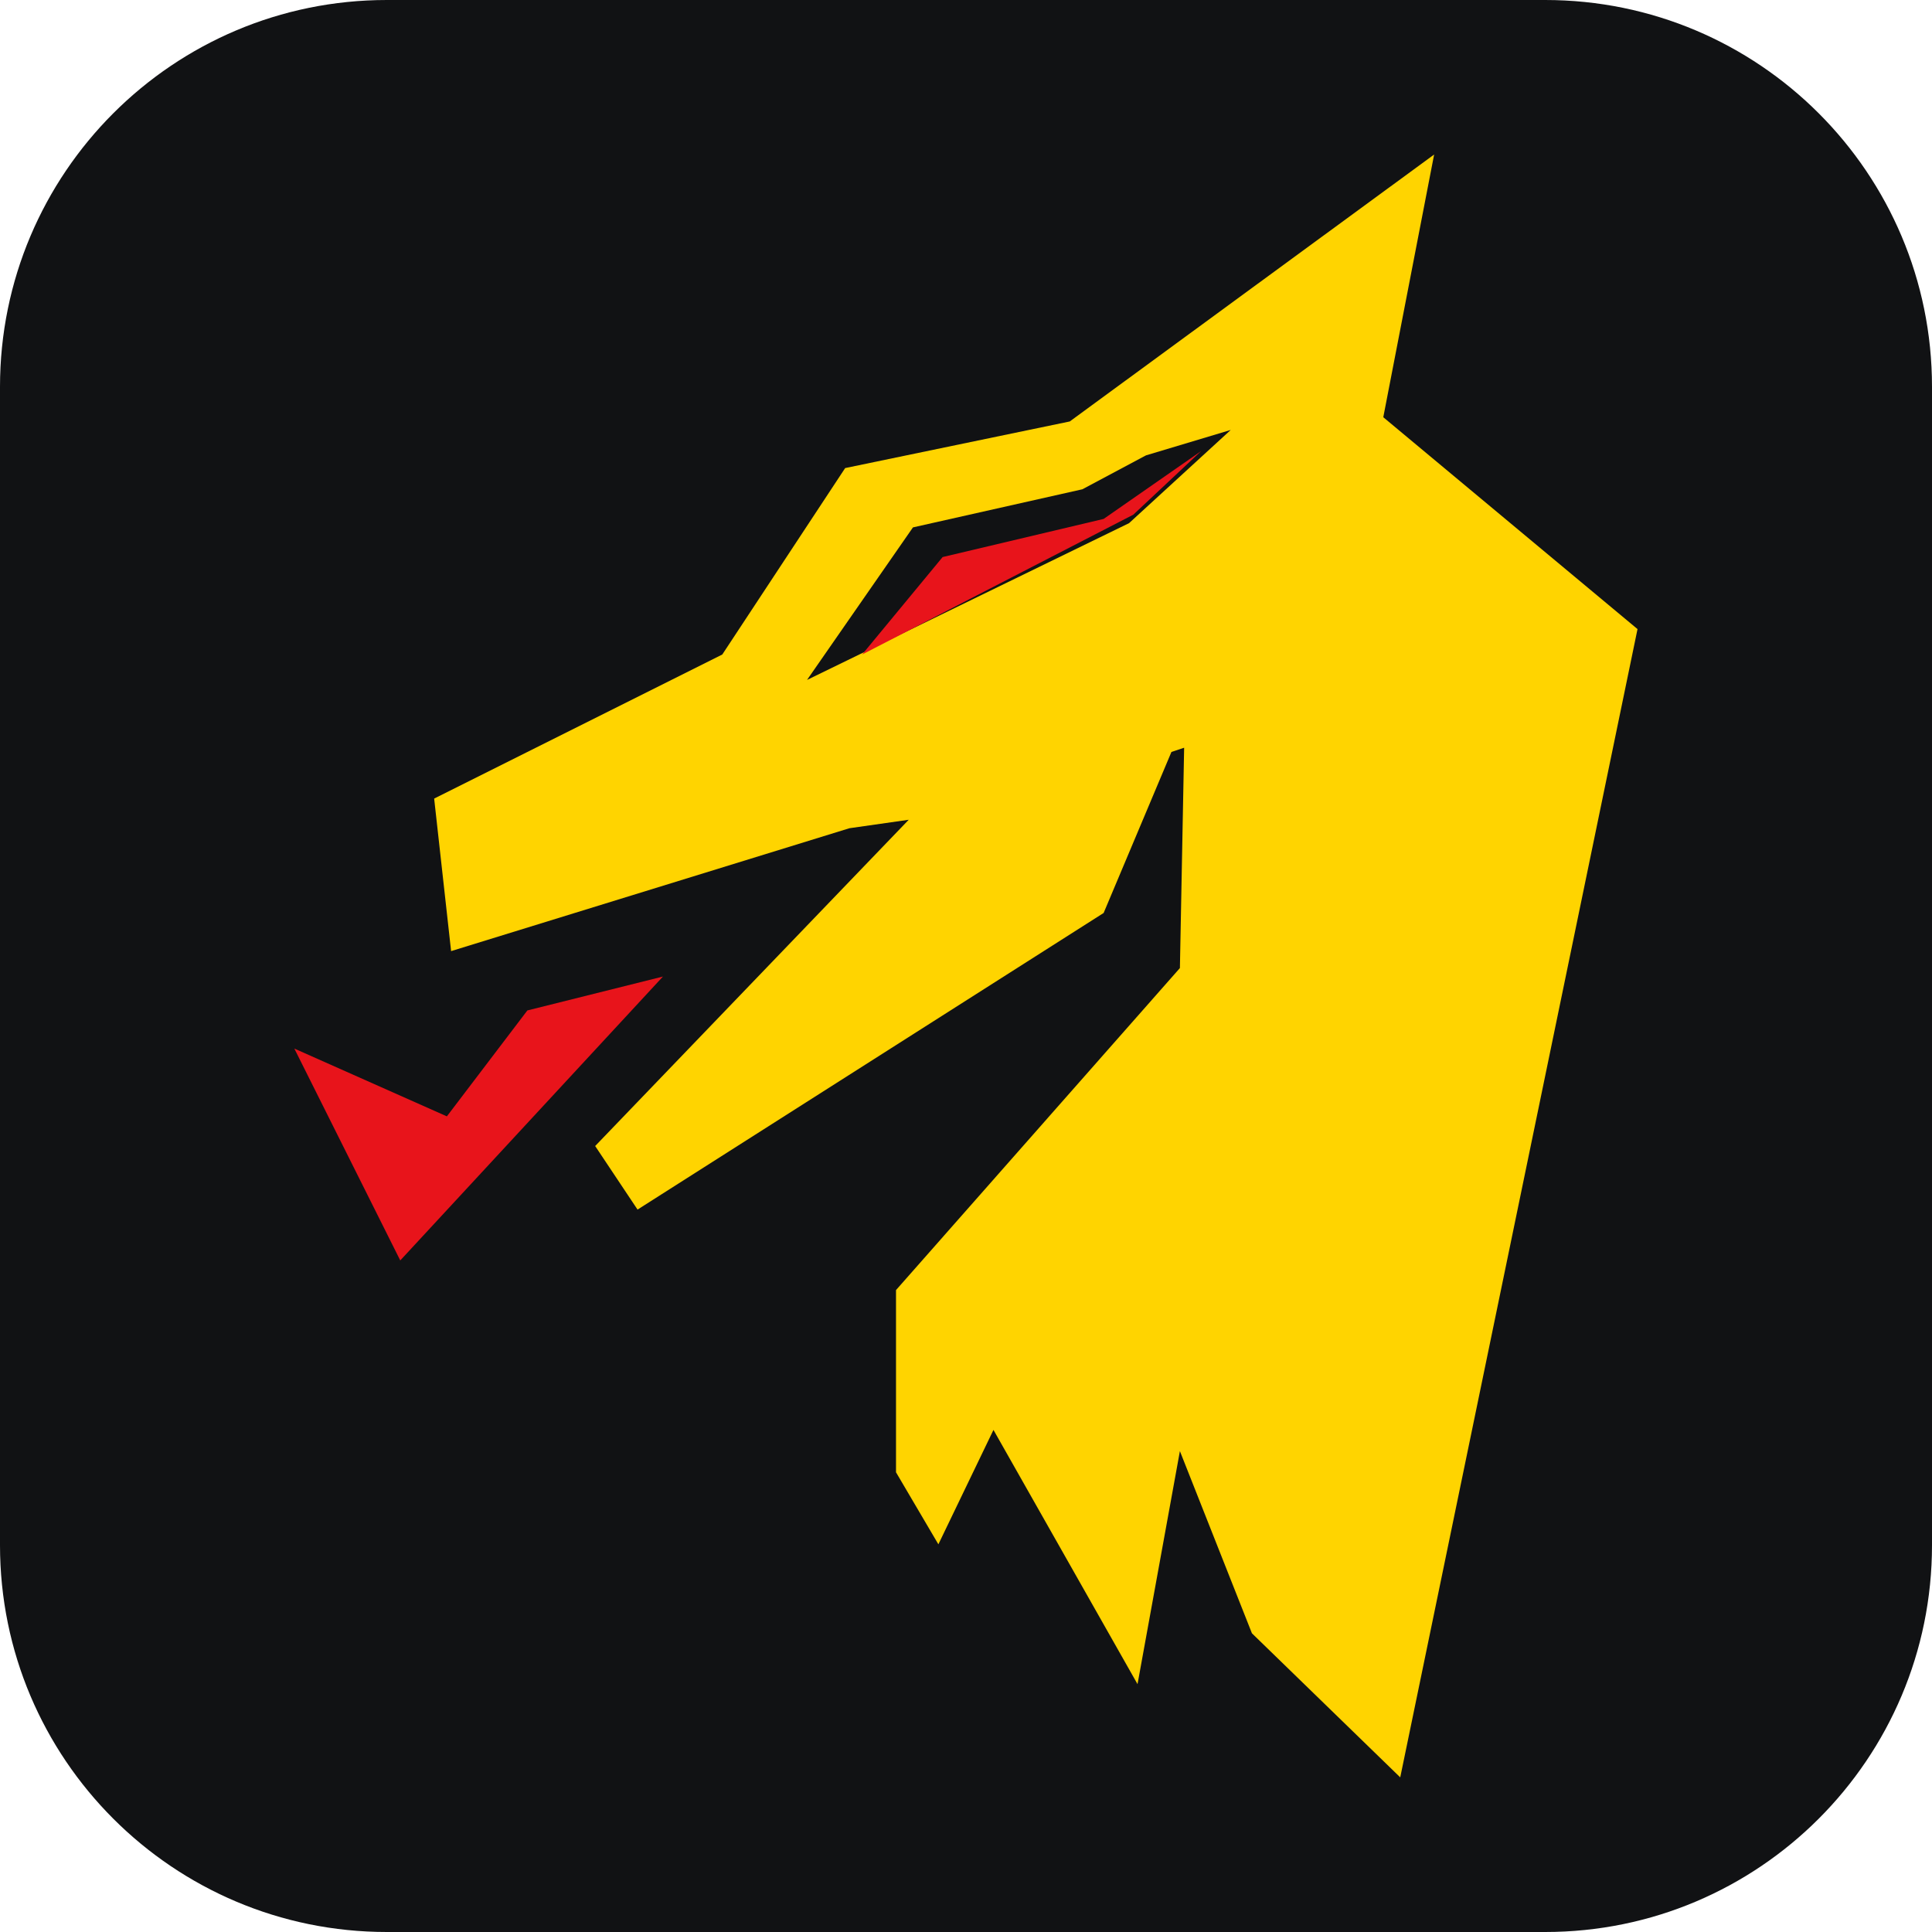
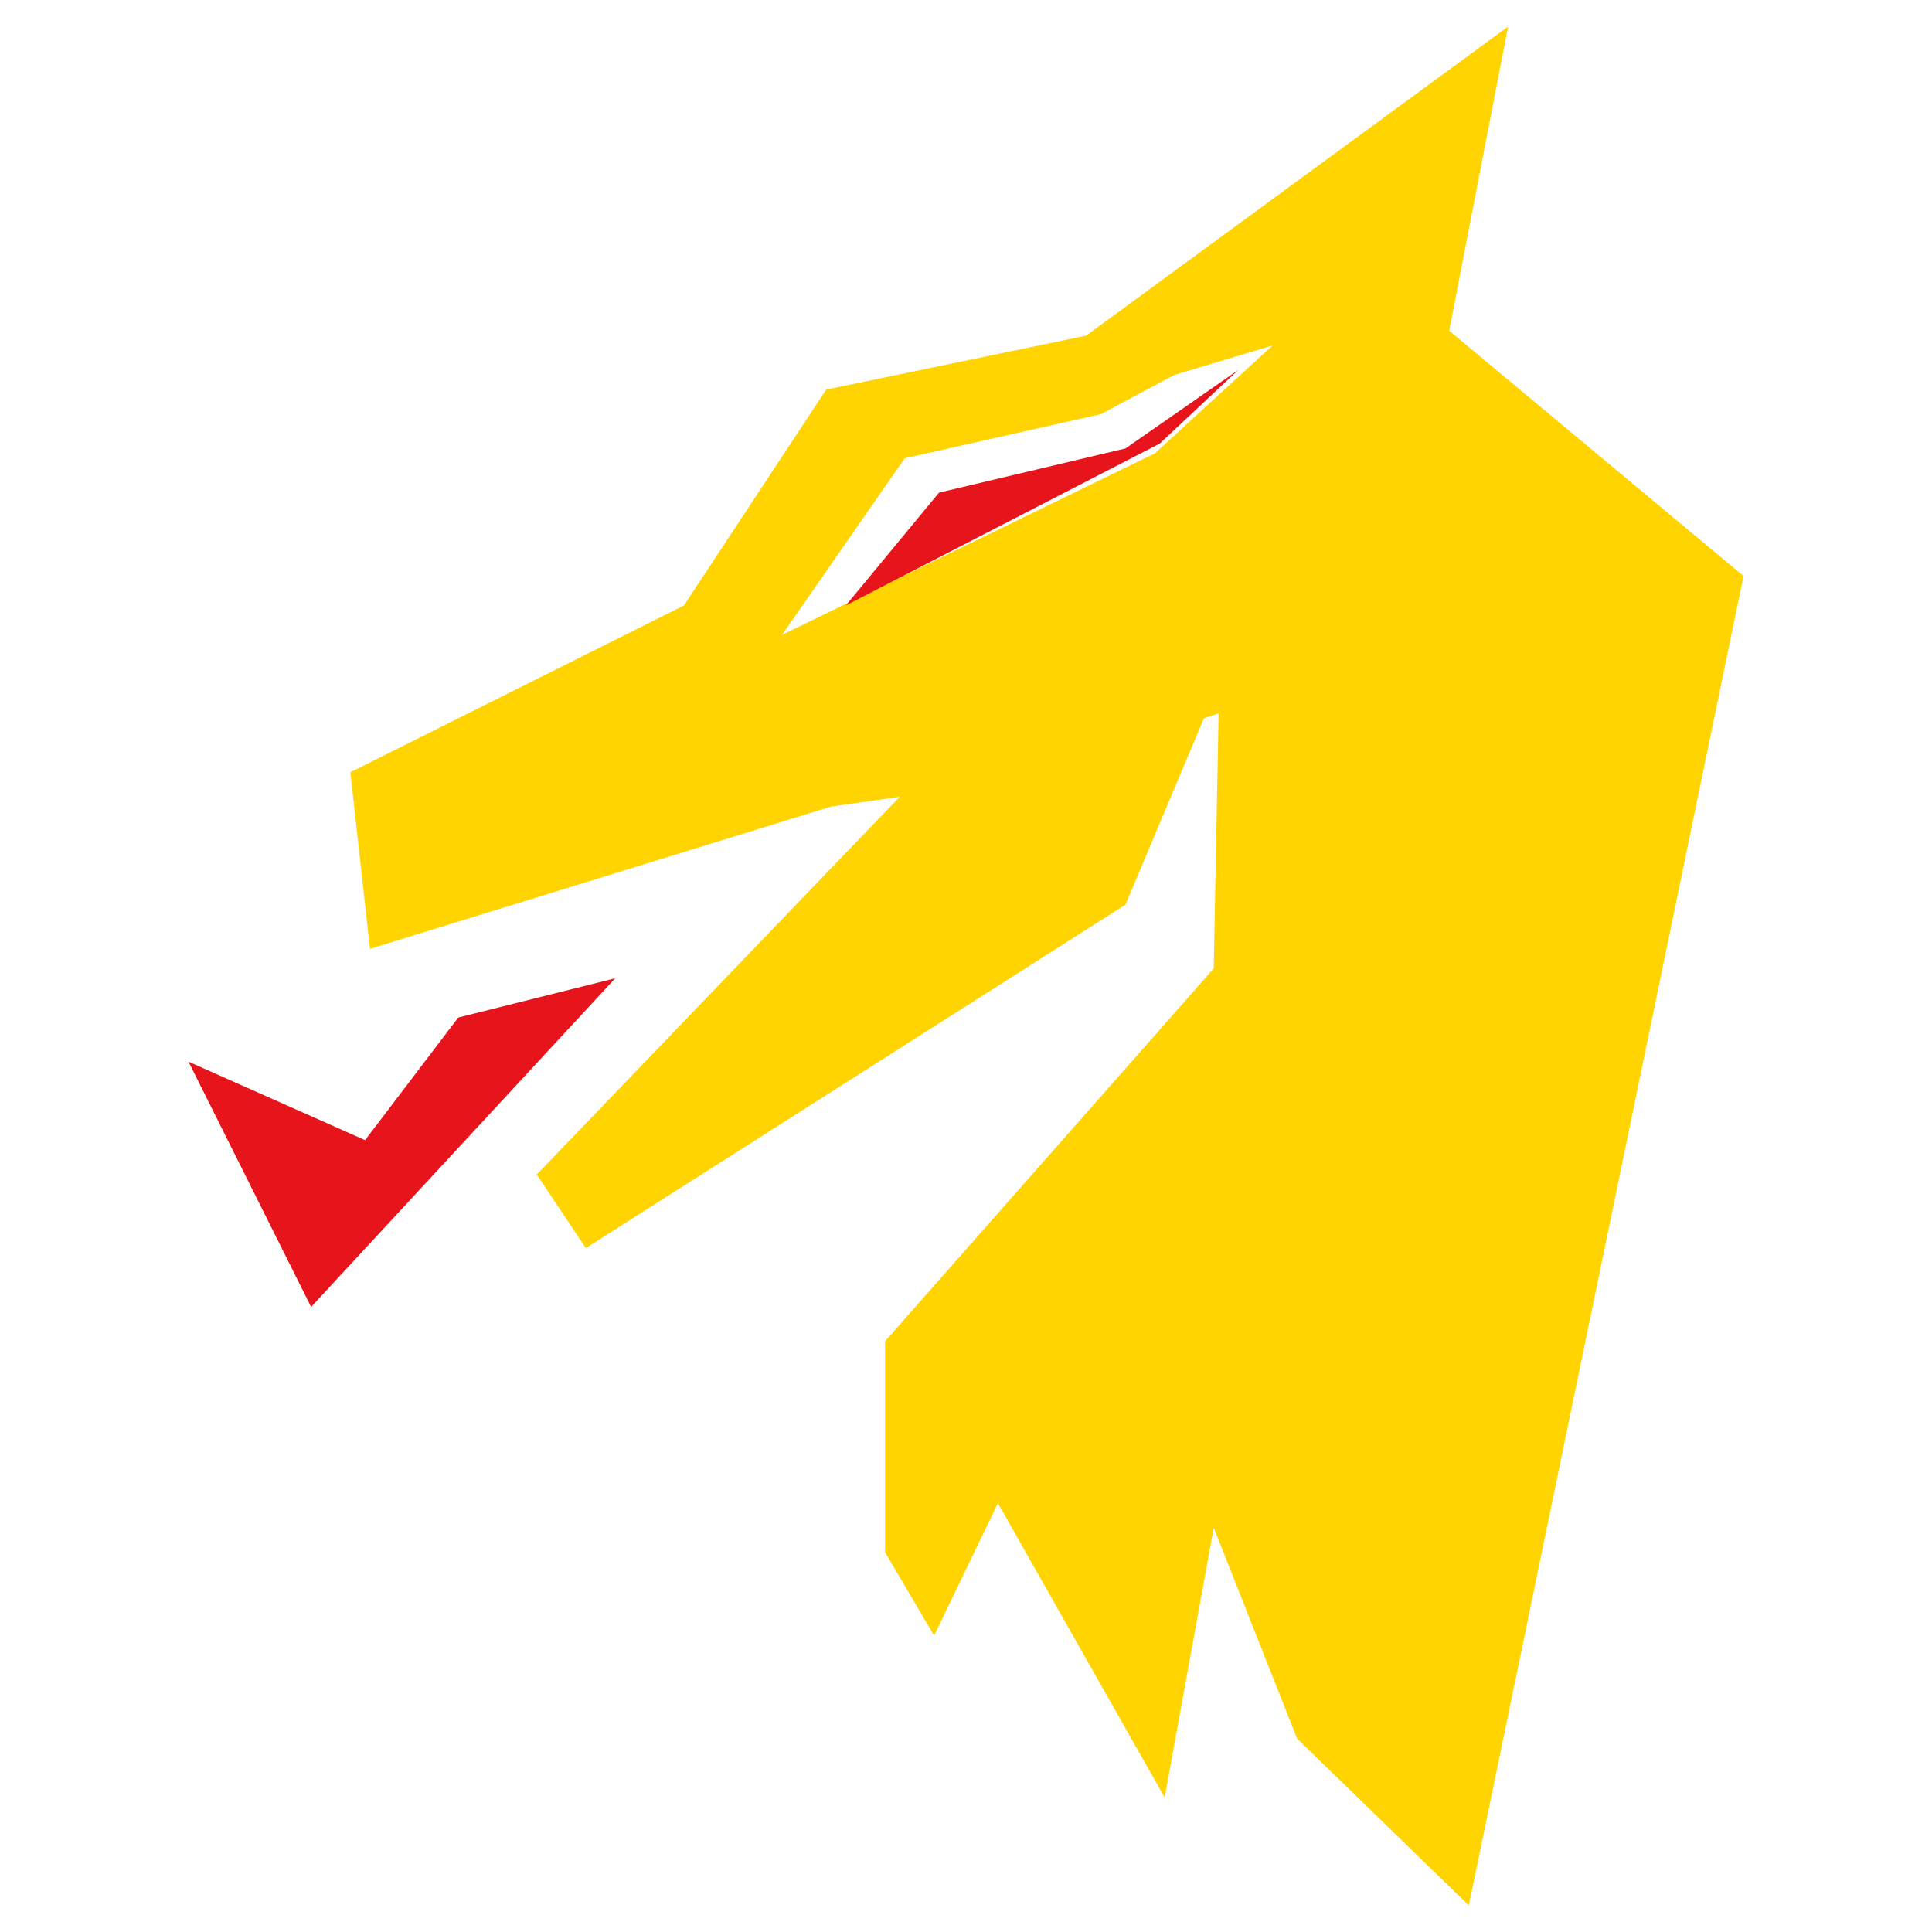
<svg xmlns="http://www.w3.org/2000/svg" viewBox="0 0 1024 1024">
-   <rect width="1024" height="1024" rx="205" fill="#111214" />
-   <g transform="translate(156.0 81.9) scale(2.2458)">
+   <g transform="translate(99.9 14.1) scale(2.6)">
    <path fill="#FFD400" fill-rule="evenodd" d="M269 0 L183 63 L130 74 L101 118 L33 152 L37 188 L131 159 L145 157 L71 234 L81 249 L191 179 L207 141 L210 140 L209 192 L142 268 L142 311 L152 328 L165 301 L199 361 L209 306 L226 349 L261 383 L317 112 L257 62 Z M221 65 L197 87 L121 124 L146 88 L186 79 L201 71 Z" />
    <path fill="#E8141B" d="M87 194 L55 202 L36 227 L0 211 L25 261 Z" />
    <path fill="#E8141B" d="M214 70 L191 86 L153 95 L134 118 L198 85 Z" />
  </g>
</svg>
